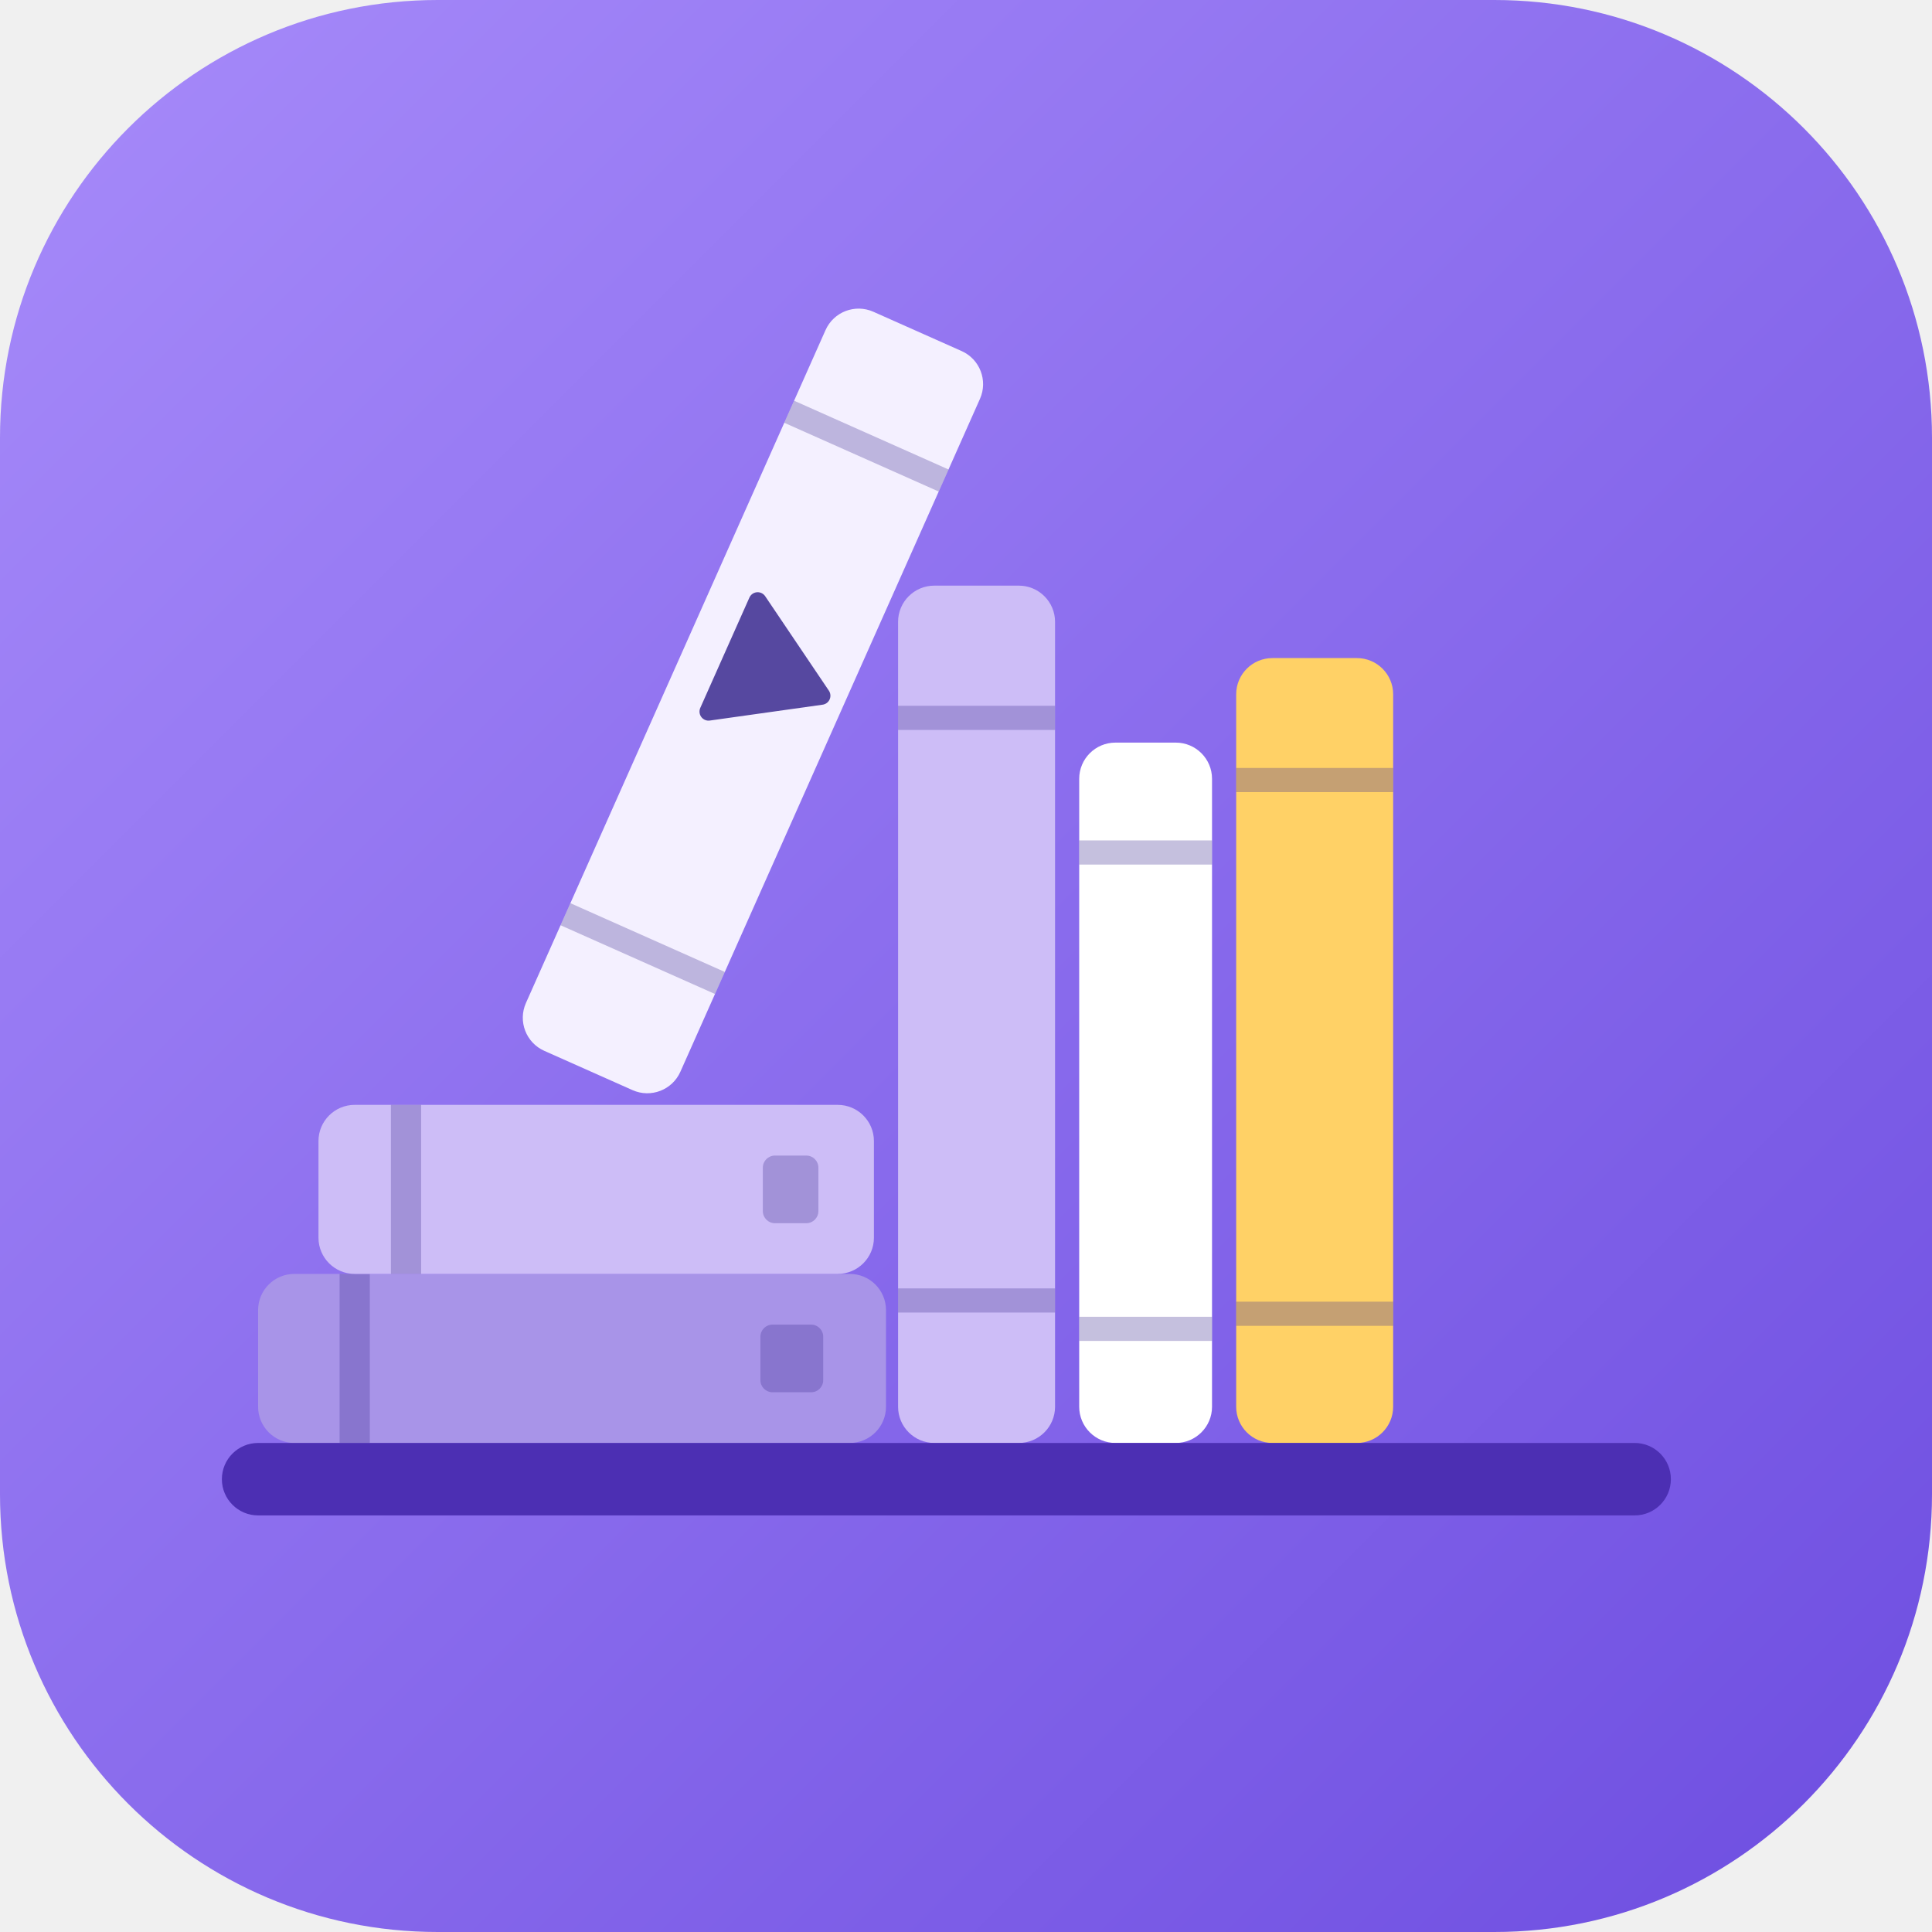
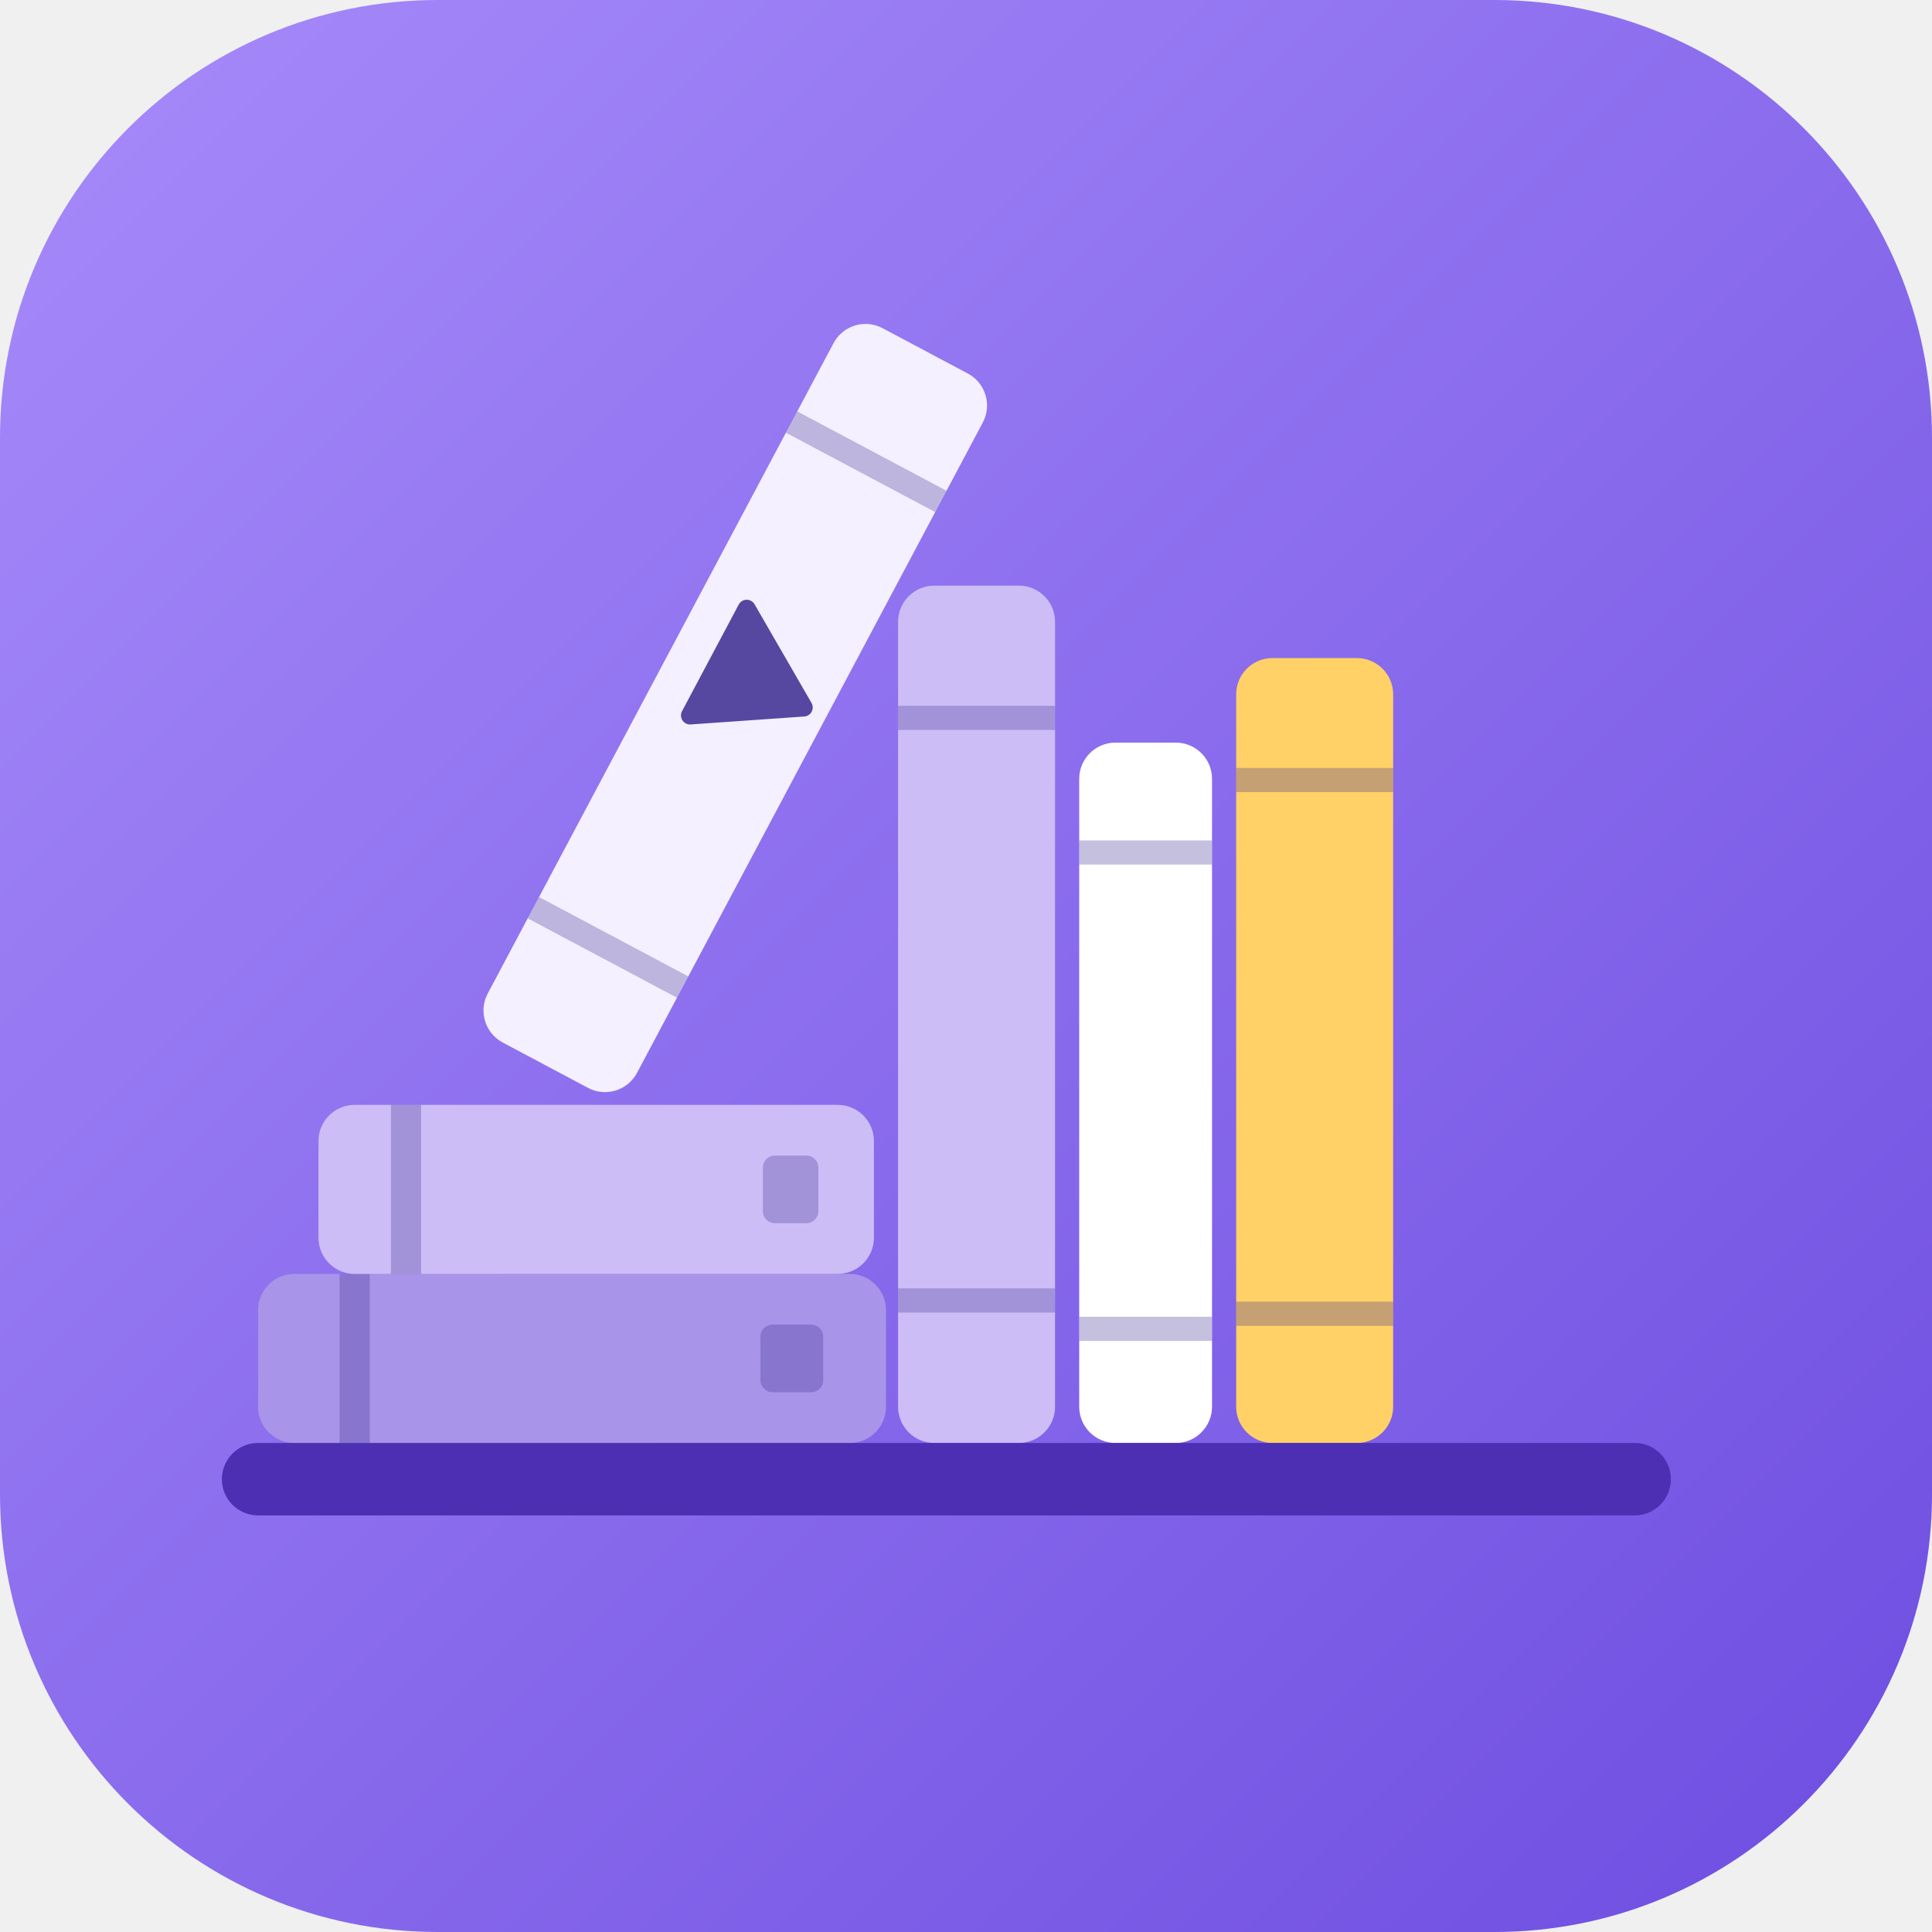
<svg xmlns="http://www.w3.org/2000/svg" viewBox="0 0 512 512">
  <defs>
    <linearGradient id="tile" x1="0" y1="0" x2="1" y2="1">
      <stop offset="0" stop-color="#a78bfa" />
      <stop offset="1" stop-color="#6d4de0" />
    </linearGradient>
  </defs>
  <rect width="512" height="512" rx="116" fill="url(#tile)" />
  <g transform="translate(46 40) scale(1.6)">
    <rect x="14.0" y="186.0" width="104" height="28" rx="6" fill="#a894e8" />
    <rect x="27.5" y="186.0" width="5" height="28" fill="#3b2a8f" opacity=".3" />
    <rect x="97.2" y="194.4" width="10.4" height="11.2" rx="2" fill="#3b2a8f" opacity=".3" />
    <rect x="24.0" y="158.0" width="92" height="28" rx="6" fill="#cdbdf7" />
    <rect x="36.0" y="158.0" width="5" height="28" fill="#3b2a8f" opacity=".3" />
    <rect x="97.6" y="166.4" width="9.2" height="11.2" rx="2" fill="#3b2a8f" opacity=".3" />
-     <g transform="rotate(24 81.5 158)">
-       <rect x="53.5" y="24" width="28" height="134" rx="6" fill="#F4F0FF" />
-       <rect x="53.5" y="42.8" width="28" height="4" fill="#3b2a8f" opacity=".3" />
-       <rect x="53.5" y="133.9" width="28" height="4" fill="#3b2a8f" opacity=".3" />
-       <polygon points="61.5,75.6 61.5,95.6 77.5,85.6" fill="#3b2a8f" opacity=".85" stroke="#3b2a8f" stroke-width="3" stroke-linejoin="round" />
+     <g transform="rotate(28.0 73.94 158)">
+       <rect x="45.94" y="24" width="28" height="134" rx="6" fill="#F4F0FF" />
+       <rect x="45.94" y="42.8" width="28" height="4" fill="#3b2a8f" opacity=".3" />
+       <rect x="45.94" y="133.9" width="28" height="4" fill="#3b2a8f" opacity=".3" />
+       <polygon points="53.9,75.6 53.9,95.6 69.9,85.6" fill="#3b2a8f" opacity=".85" stroke="#3b2a8f" stroke-width="3" stroke-linejoin="round" />
    </g>
    <rect x="120" y="72" width="26" height="142" rx="6" fill="#cdbdf7" />
    <rect x="120" y="91.9" width="26" height="4" fill="#3b2a8f" opacity=".3" />
    <rect x="120" y="188.4" width="26" height="4" fill="#3b2a8f" opacity=".3" />
    <rect x="150" y="98" width="22" height="116" rx="6" fill="#FFFFFF" />
    <rect x="150" y="114.2" width="22" height="4" fill="#3b2a8f" opacity=".3" />
    <rect x="150" y="193.1" width="22" height="4" fill="#3b2a8f" opacity=".3" />
    <rect x="176" y="84" width="26" height="130" rx="6" fill="#FFD166" />
    <rect x="176" y="102.2" width="26" height="4" fill="#3b2a8f" opacity=".3" />
    <rect x="176" y="190.6" width="26" height="4" fill="#3b2a8f" opacity=".3" />
    <rect x="8" y="214" width="240" height="12" rx="6" fill="#4c2fb3" />
  </g>
</svg>
